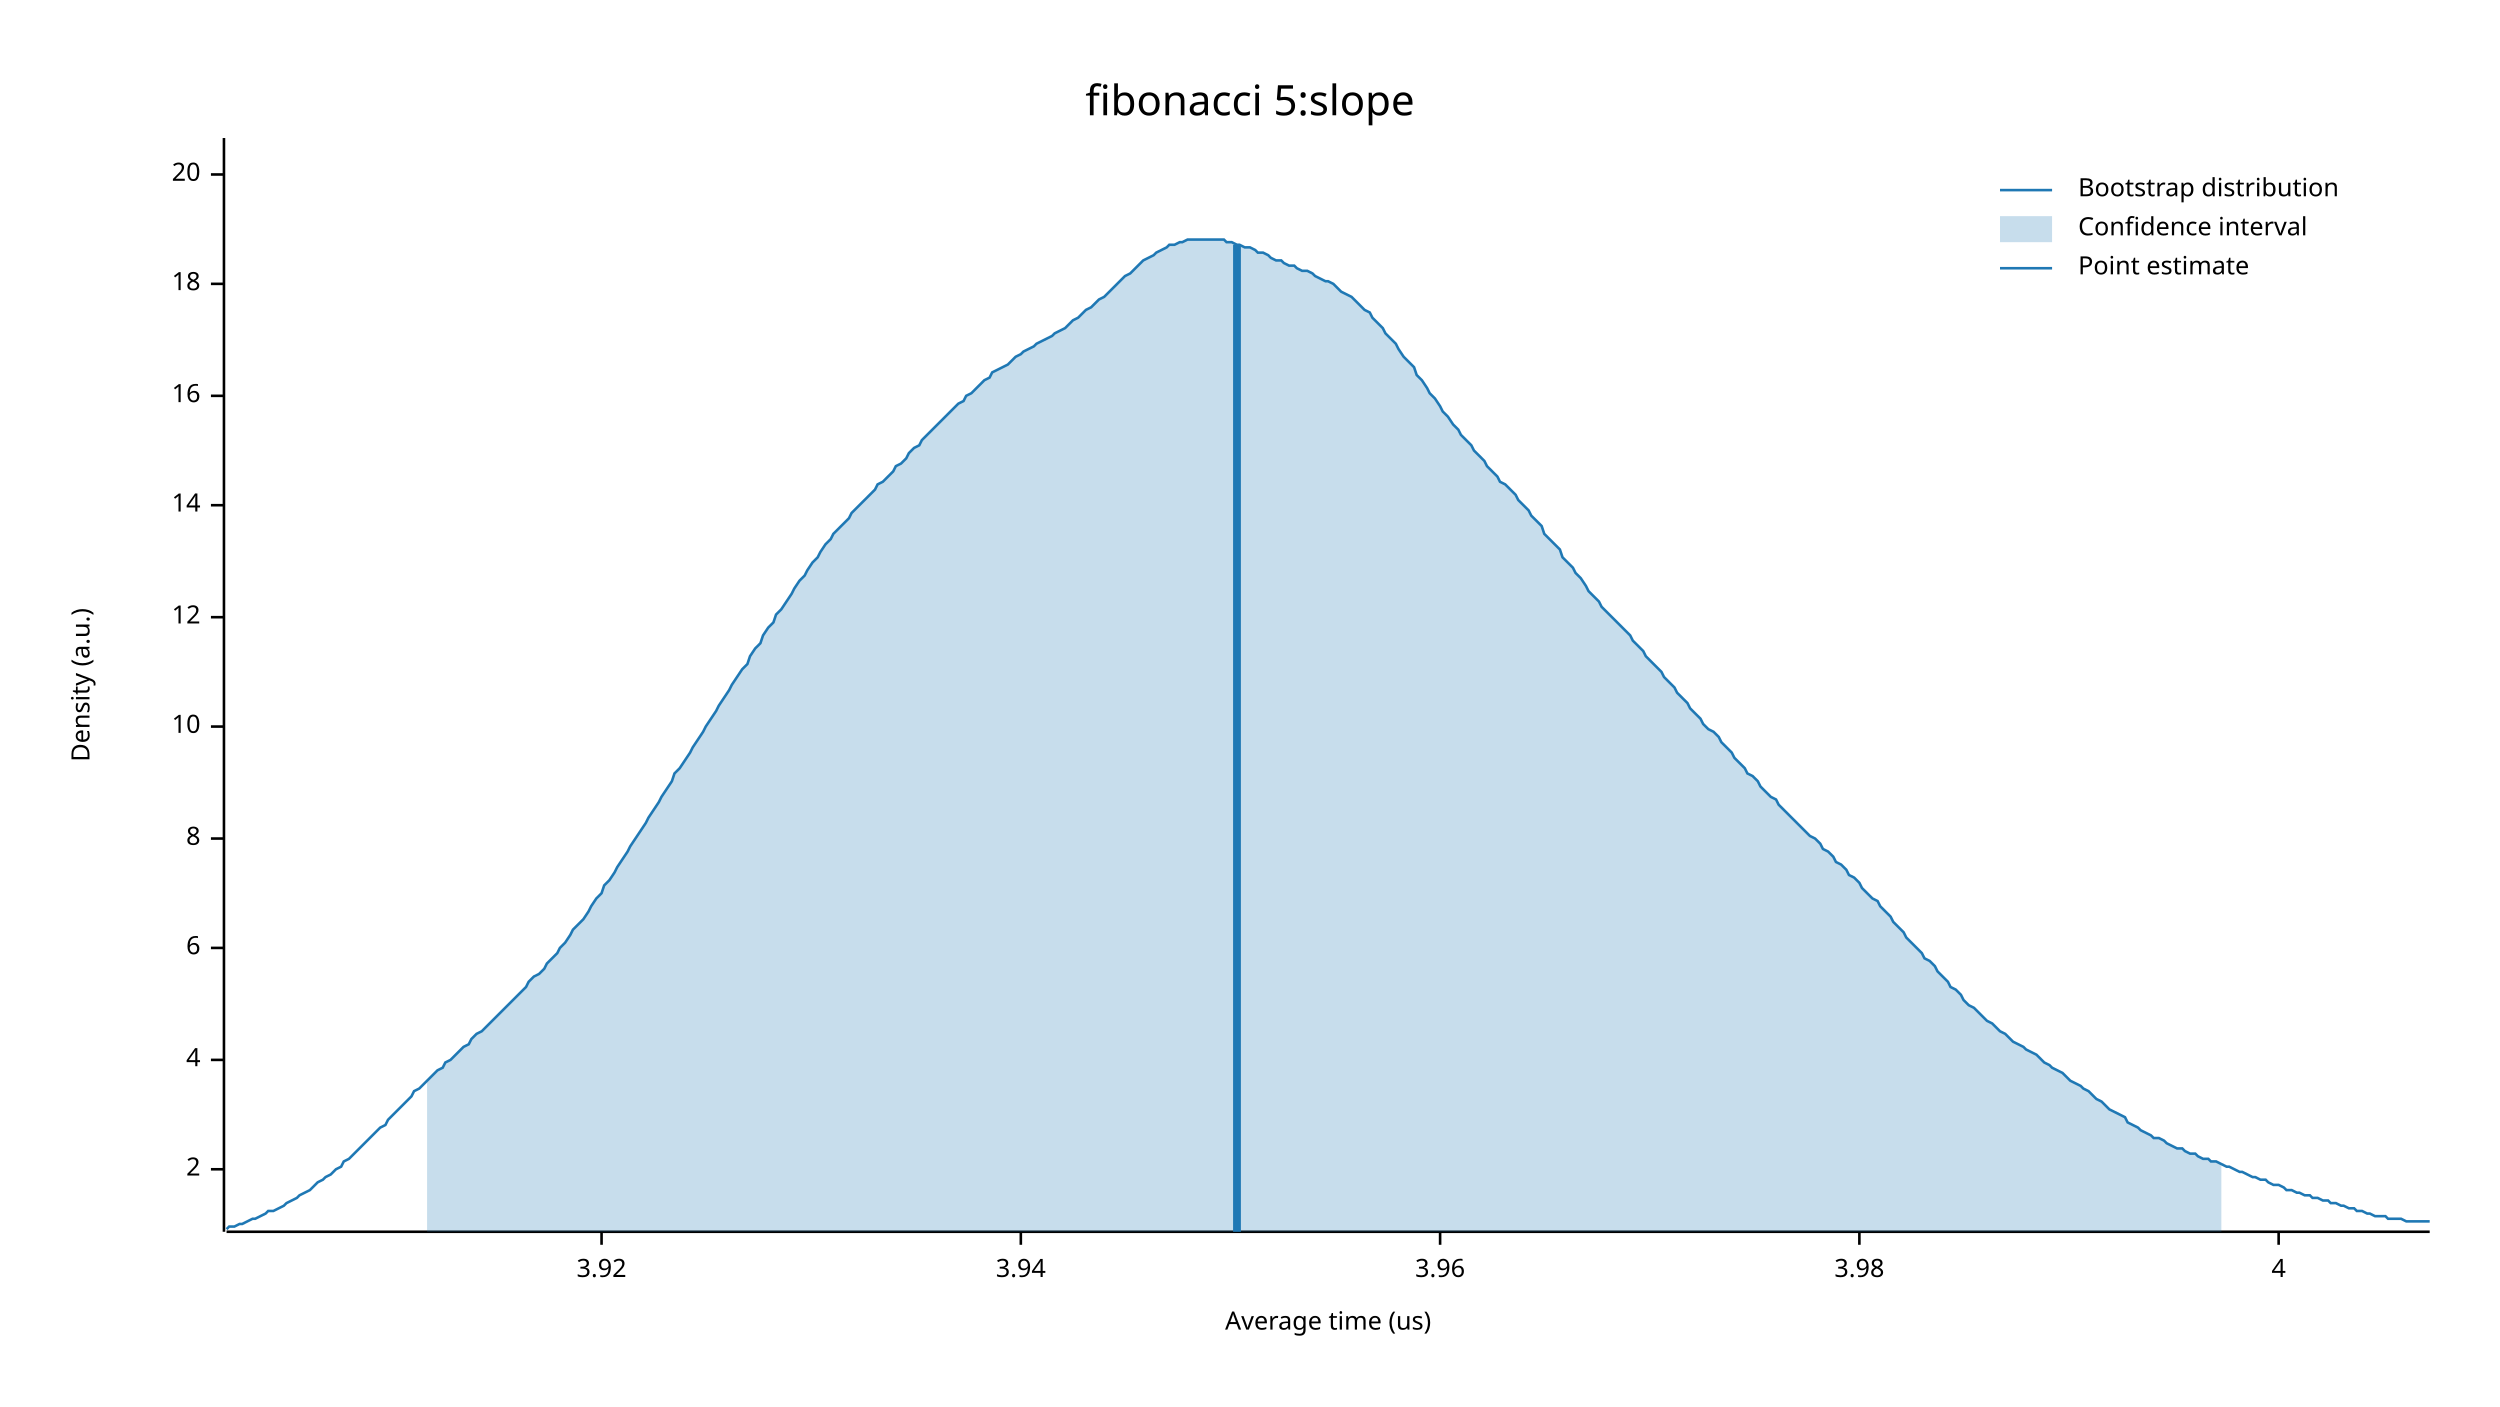
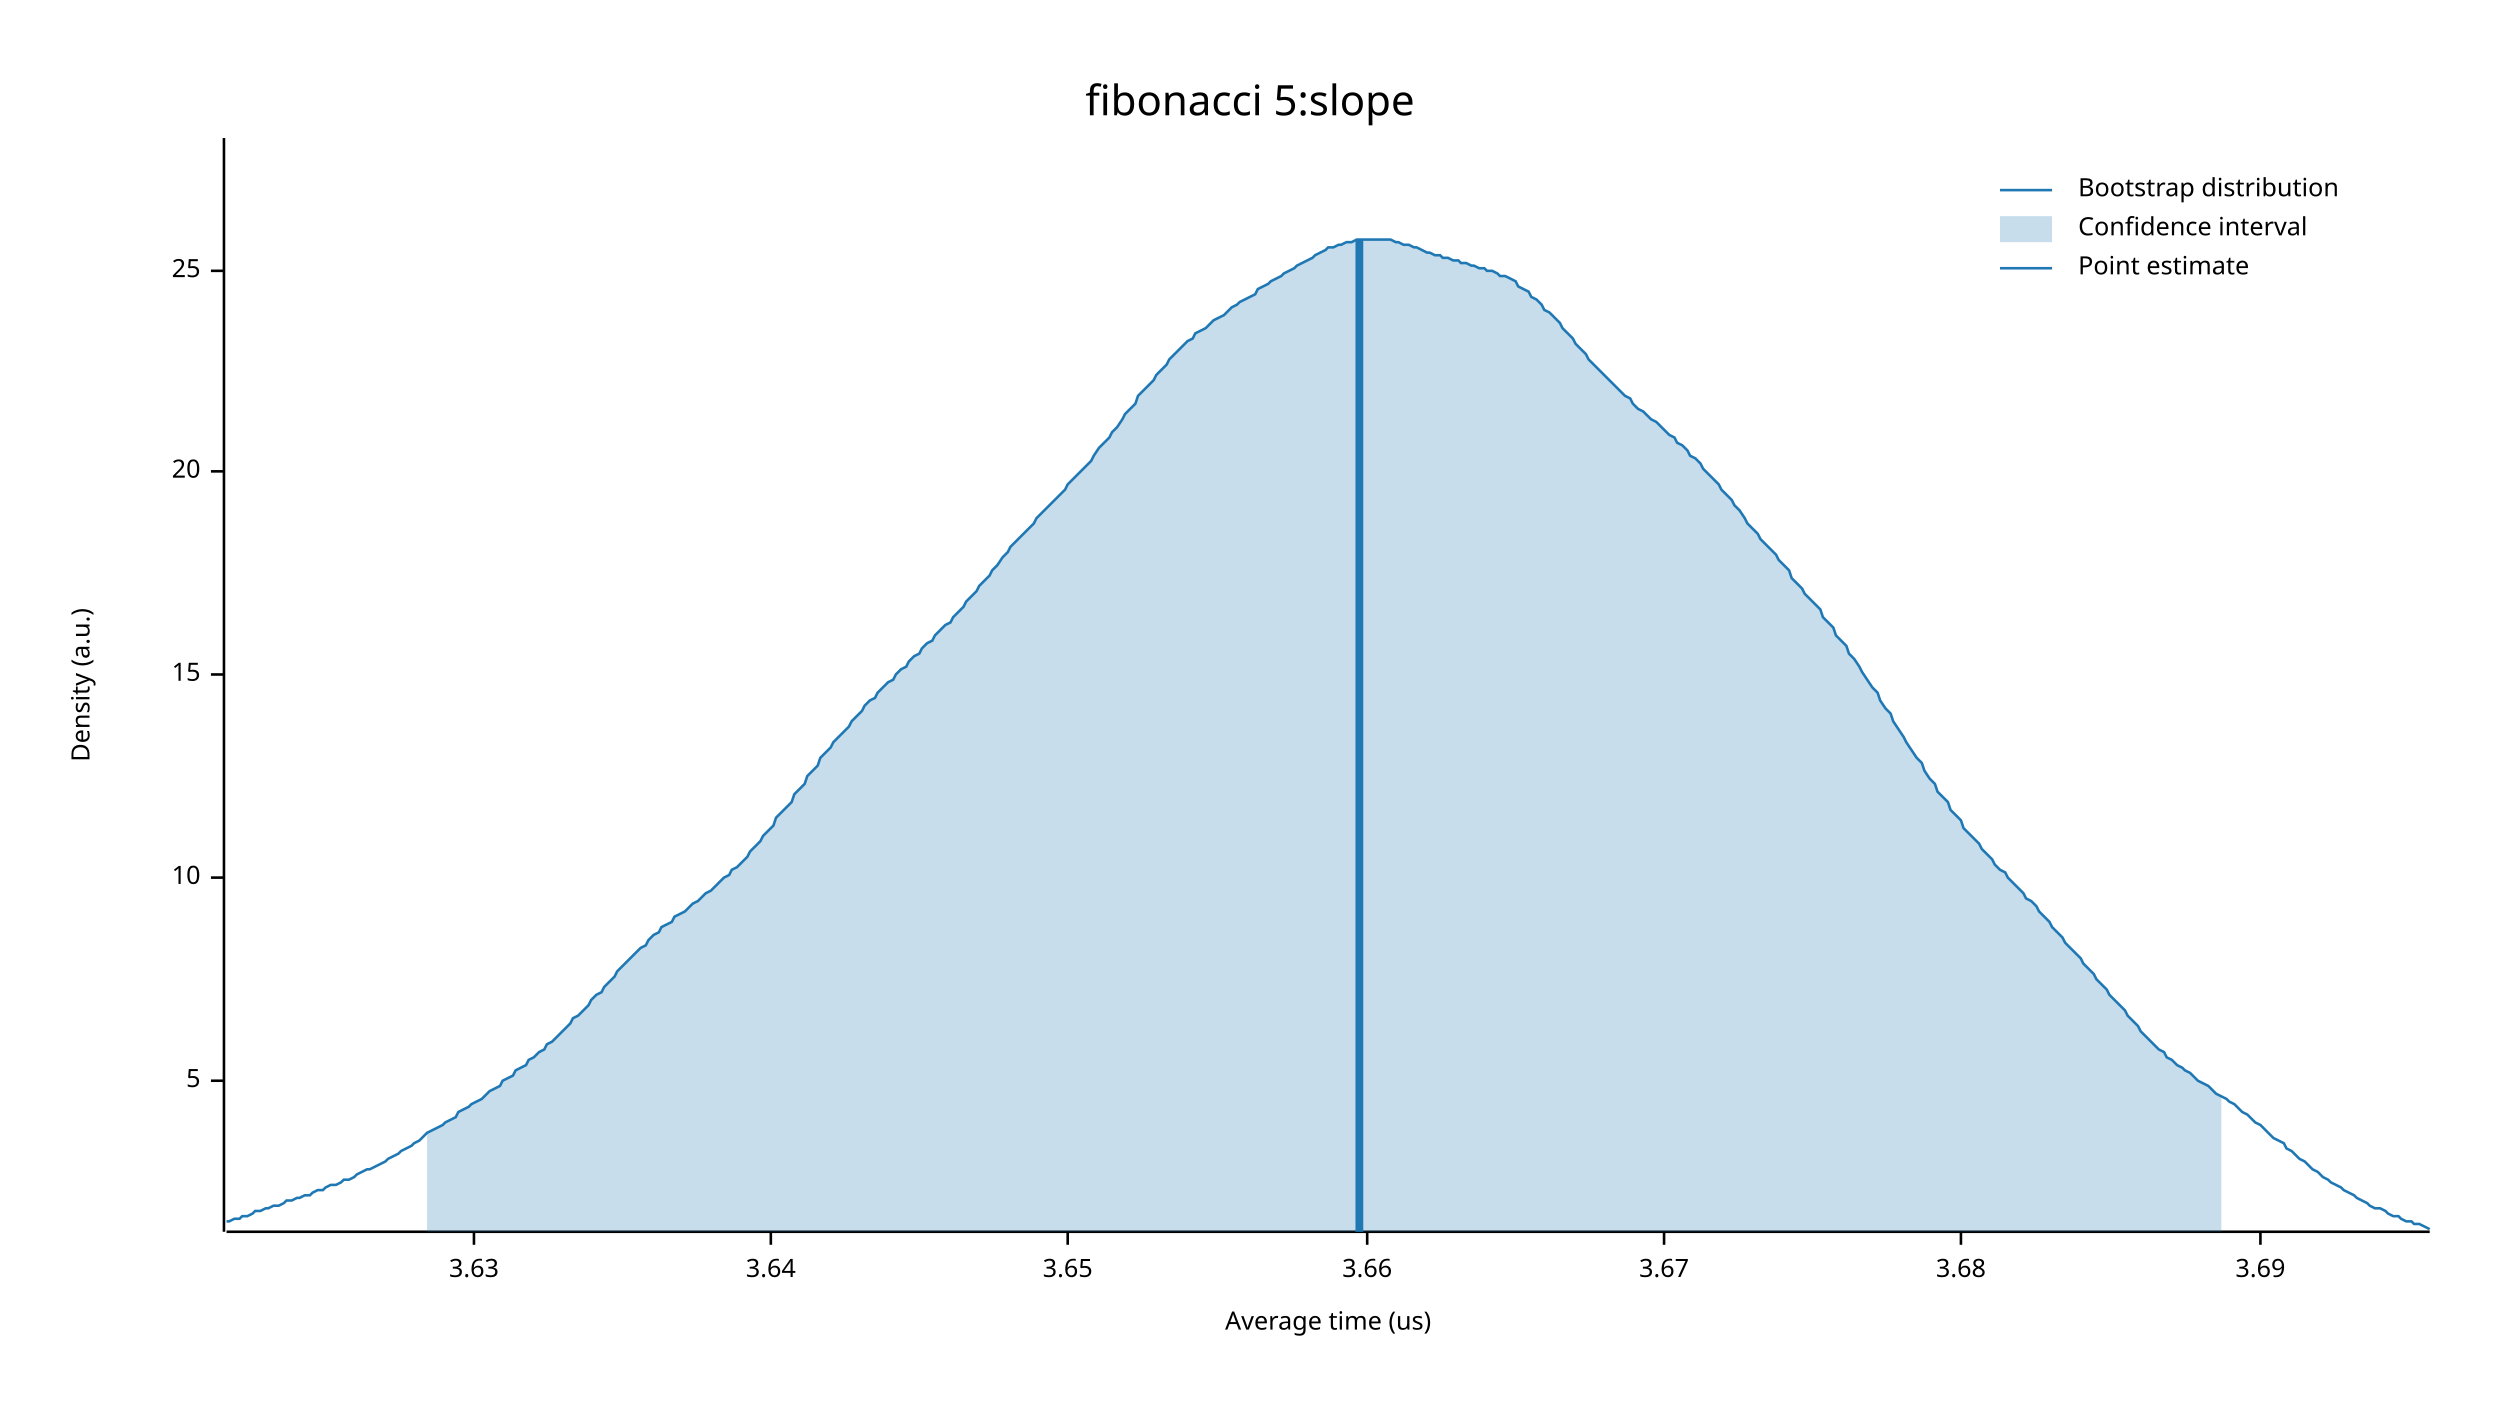
<svg xmlns="http://www.w3.org/2000/svg" width="960" height="540">
  <text x="480" y="32" dy="0.76em" text-anchor="middle" font-family="sans-serif" font-size="16.129" opacity="1" fill="#000000">
fibonacci 5:slope
</text>
  <text x="27" y="263" dy="0.76em" text-anchor="middle" font-family="sans-serif" font-size="9.677" opacity="1" fill="#000000" transform="rotate(270, 27, 263)">
Density (a.u.)
</text>
  <text x="510" y="513" dy="-0.5ex" text-anchor="middle" font-family="sans-serif" font-size="9.677" opacity="1" fill="#000000">
Average time (us)
</text>
  <polyline fill="none" opacity="1" stroke="#000000" stroke-width="1" points="86,53 86,473 " />
-   <text x="77" y="449" dy="0.5ex" text-anchor="end" font-family="sans-serif" font-size="9.677" opacity="1" fill="#000000">
- 2
+   <text x="77" y="415" dy="0.5ex" text-anchor="end" font-family="sans-serif" font-size="9.677" opacity="1" fill="#000000">
+ 5
</text>
-   <polyline fill="none" opacity="1" stroke="#000000" stroke-width="1" points="81,449 86,449 " />
-   <text x="77" y="407" dy="0.5ex" text-anchor="end" font-family="sans-serif" font-size="9.677" opacity="1" fill="#000000">
- 4
- </text>
-   <polyline fill="none" opacity="1" stroke="#000000" stroke-width="1" points="81,407 86,407 " />
-   <text x="77" y="364" dy="0.5ex" text-anchor="end" font-family="sans-serif" font-size="9.677" opacity="1" fill="#000000">
- 6
- </text>
-   <polyline fill="none" opacity="1" stroke="#000000" stroke-width="1" points="81,364 86,364 " />
-   <text x="77" y="322" dy="0.5ex" text-anchor="end" font-family="sans-serif" font-size="9.677" opacity="1" fill="#000000">
- 8
- </text>
-   <polyline fill="none" opacity="1" stroke="#000000" stroke-width="1" points="81,322 86,322 " />
-   <text x="77" y="279" dy="0.5ex" text-anchor="end" font-family="sans-serif" font-size="9.677" opacity="1" fill="#000000">
+   <polyline fill="none" opacity="1" stroke="#000000" stroke-width="1" points="81,415 86,415 " />
+   <text x="77" y="337" dy="0.5ex" text-anchor="end" font-family="sans-serif" font-size="9.677" opacity="1" fill="#000000">
10
</text>
-   <polyline fill="none" opacity="1" stroke="#000000" stroke-width="1" points="81,279 86,279 " />
-   <text x="77" y="237" dy="0.5ex" text-anchor="end" font-family="sans-serif" font-size="9.677" opacity="1" fill="#000000">
- 12
+   <polyline fill="none" opacity="1" stroke="#000000" stroke-width="1" points="81,337 86,337 " />
+   <text x="77" y="259" dy="0.5ex" text-anchor="end" font-family="sans-serif" font-size="9.677" opacity="1" fill="#000000">
+ 15
</text>
-   <polyline fill="none" opacity="1" stroke="#000000" stroke-width="1" points="81,237 86,237 " />
-   <text x="77" y="194" dy="0.5ex" text-anchor="end" font-family="sans-serif" font-size="9.677" opacity="1" fill="#000000">
- 14
- </text>
-   <polyline fill="none" opacity="1" stroke="#000000" stroke-width="1" points="81,194 86,194 " />
-   <text x="77" y="152" dy="0.5ex" text-anchor="end" font-family="sans-serif" font-size="9.677" opacity="1" fill="#000000">
- 16
- </text>
-   <polyline fill="none" opacity="1" stroke="#000000" stroke-width="1" points="81,152 86,152 " />
-   <text x="77" y="109" dy="0.5ex" text-anchor="end" font-family="sans-serif" font-size="9.677" opacity="1" fill="#000000">
- 18
- </text>
-   <polyline fill="none" opacity="1" stroke="#000000" stroke-width="1" points="81,109 86,109 " />
-   <text x="77" y="67" dy="0.5ex" text-anchor="end" font-family="sans-serif" font-size="9.677" opacity="1" fill="#000000">
+   <polyline fill="none" opacity="1" stroke="#000000" stroke-width="1" points="81,259 86,259 " />
+   <text x="77" y="181" dy="0.5ex" text-anchor="end" font-family="sans-serif" font-size="9.677" opacity="1" fill="#000000">
20
</text>
-   <polyline fill="none" opacity="1" stroke="#000000" stroke-width="1" points="81,67 86,67 " />
+   <polyline fill="none" opacity="1" stroke="#000000" stroke-width="1" points="81,181 86,181 " />
+   <text x="77" y="104" dy="0.5ex" text-anchor="end" font-family="sans-serif" font-size="9.677" opacity="1" fill="#000000">
+ 25
+ </text>
+   <polyline fill="none" opacity="1" stroke="#000000" stroke-width="1" points="81,104 86,104 " />
  <polyline fill="none" opacity="1" stroke="#000000" stroke-width="1" points="87,473 933,473 " />
-   <text x="231" y="483" dy="0.76em" text-anchor="middle" font-family="sans-serif" font-size="9.677" opacity="1" fill="#000000">
- 3.92
+   <text x="182" y="483" dy="0.76em" text-anchor="middle" font-family="sans-serif" font-size="9.677" opacity="1" fill="#000000">
+ 3.63
</text>
-   <polyline fill="none" opacity="1" stroke="#000000" stroke-width="1" points="231,473 231,478 " />
-   <text x="392" y="483" dy="0.76em" text-anchor="middle" font-family="sans-serif" font-size="9.677" opacity="1" fill="#000000">
- 3.94
+   <polyline fill="none" opacity="1" stroke="#000000" stroke-width="1" points="182,473 182,478 " />
+   <text x="296" y="483" dy="0.76em" text-anchor="middle" font-family="sans-serif" font-size="9.677" opacity="1" fill="#000000">
+ 3.64
</text>
-   <polyline fill="none" opacity="1" stroke="#000000" stroke-width="1" points="392,473 392,478 " />
-   <text x="553" y="483" dy="0.76em" text-anchor="middle" font-family="sans-serif" font-size="9.677" opacity="1" fill="#000000">
- 3.96
+   <polyline fill="none" opacity="1" stroke="#000000" stroke-width="1" points="296,473 296,478 " />
+   <text x="410" y="483" dy="0.76em" text-anchor="middle" font-family="sans-serif" font-size="9.677" opacity="1" fill="#000000">
+ 3.65
</text>
-   <polyline fill="none" opacity="1" stroke="#000000" stroke-width="1" points="553,473 553,478 " />
-   <text x="714" y="483" dy="0.76em" text-anchor="middle" font-family="sans-serif" font-size="9.677" opacity="1" fill="#000000">
- 3.98
+   <polyline fill="none" opacity="1" stroke="#000000" stroke-width="1" points="410,473 410,478 " />
+   <text x="525" y="483" dy="0.76em" text-anchor="middle" font-family="sans-serif" font-size="9.677" opacity="1" fill="#000000">
+ 3.66
</text>
-   <polyline fill="none" opacity="1" stroke="#000000" stroke-width="1" points="714,473 714,478 " />
-   <text x="875" y="483" dy="0.76em" text-anchor="middle" font-family="sans-serif" font-size="9.677" opacity="1" fill="#000000">
- 4
+   <polyline fill="none" opacity="1" stroke="#000000" stroke-width="1" points="525,473 525,478 " />
+   <text x="639" y="483" dy="0.76em" text-anchor="middle" font-family="sans-serif" font-size="9.677" opacity="1" fill="#000000">
+ 3.67
</text>
-   <polyline fill="none" opacity="1" stroke="#000000" stroke-width="1" points="875,473 875,478 " />
-   <polyline fill="none" opacity="1" stroke="#1F78B4" stroke-width="1" points="87,472 88,471 90,471 92,470 93,470 95,469 97,468 98,468 100,467 102,466 103,465 105,465 107,464 109,463 110,462 112,461 114,460 115,459 117,458 119,457 120,456 122,454 124,453 125,452 127,451 129,449 131,448 132,446 134,445 136,443 137,442 139,440 141,438 142,437 144,435 146,433 148,432 149,430 151,428 153,426 154,425 156,423 158,421 159,419 161,418 163,416 164,415 166,413 168,411 170,410 171,408 173,407 175,405 176,404 178,402 180,401 181,399 183,397 185,396 187,394 188,393 190,391 192,389 193,388 195,386 197,384 198,383 200,381 202,379 203,377 205,375 207,374 209,372 210,370 212,368 214,366 215,364 217,362 219,359 220,357 222,355 224,353 226,350 227,348 229,345 231,343 232,340 234,338 236,335 237,333 239,330 241,327 242,325 244,322 246,319 248,316 249,314 251,311 253,308 254,306 256,303 258,300 259,297 261,295 263,292 265,289 266,287 268,284 270,281 271,279 273,276 275,273 276,271 278,268 280,265 281,263 283,260 285,257 287,255 288,252 290,249 292,247 293,244 295,241 297,239 298,236 300,234 302,231 304,228 305,226 307,223 309,221 310,219 312,216 314,214 315,212 317,209 319,207 320,205 322,203 324,201 326,199 327,197 329,195 331,193 332,192 334,190 336,188 337,186 339,185 341,183 343,181 344,179 346,178 348,176 349,174 351,172 353,171 354,169 356,167 358,165 359,164 361,162 363,160 365,158 366,157 368,155 370,154 371,152 373,151 375,149 376,148 378,146 380,145 381,143 383,142 385,141 387,140 388,139 390,137 392,136 393,135 395,134 397,133 398,132 400,131 402,130 404,129 405,128 407,127 409,126 410,125 412,123 414,122 415,121 417,119 419,118 420,117 422,115 424,114 426,112 427,111 429,109 431,107 432,106 434,105 436,103 437,102 439,100 441,99 443,98 444,97 446,96 448,95 449,94 451,94 453,93 454,93 456,92 458,92 459,92 461,92 463,92 465,92 466,92 468,92 470,92 471,93 473,93 475,94 476,94 478,95 480,95 482,96 483,97 485,97 487,98 488,99 490,100 492,100 493,101 495,102 497,102 498,103 500,104 502,104 504,105 505,106 507,107 509,108 510,108 512,109 514,111 515,112 517,113 519,114 521,116 522,117 524,119 526,120 527,122 529,124 531,126 532,128 534,130 536,132 537,134 539,137 541,139 543,141 544,144 546,146 548,149 549,151 551,153 553,156 554,158 556,160 558,163 560,165 561,167 563,169 565,171 566,173 568,175 570,177 571,179 573,181 575,183 576,185 578,186 580,188 582,190 583,192 585,194 587,196 588,198 590,200 592,202 593,205 595,207 597,209 599,211 600,214 602,216 604,218 605,220 607,222 609,225 610,227 612,229 614,231 615,233 617,235 619,237 621,239 622,240 624,242 626,244 627,246 629,248 631,250 632,252 634,254 636,256 638,258 639,260 641,262 643,264 644,266 646,268 648,270 649,272 651,274 653,276 654,278 656,280 658,281 660,283 661,285 663,287 665,289 666,291 668,293 670,295 671,297 673,298 675,300 676,302 678,304 680,306 682,307 683,309 685,311 687,313 688,314 690,316 692,318 693,319 695,321 697,322 699,324 700,326 702,327 704,329 705,331 707,332 709,334 710,336 712,337 714,339 715,341 717,343 719,345 721,346 722,348 724,350 726,352 727,354 729,356 731,358 732,360 734,362 736,364 738,366 739,368 741,369 743,371 744,373 746,375 748,377 749,379 751,380 753,382 754,384 756,386 758,387 760,389 761,390 763,392 765,393 766,394 768,396 770,397 771,398 773,400 775,401 777,402 778,403 780,404 782,405 783,406 785,408 787,409 788,410 790,411 792,412 793,413 795,415 797,416 799,417 800,418 802,419 804,421 805,422 807,423 809,425 810,426 812,427 814,428 816,429 817,431 819,432 821,433 822,434 824,435 826,436 827,437 829,437 831,438 832,439 834,440 836,441 838,441 839,442 841,443 843,443 844,444 846,445 848,445 849,446 851,446 853,447 855,448 856,448 858,449 860,450 861,450 863,451 865,452 866,452 868,453 870,453 871,454 873,455 875,455 877,456 878,457 880,457 882,458 883,458 885,459 887,459 888,460 890,460 892,461 894,461 895,462 897,462 899,463 900,463 902,464 904,464 905,465 907,465 909,466 910,466 912,467 914,467 916,467 917,468 919,468 921,468 922,468 924,469 926,469 927,469 929,469 931,469 933,469 " />
-   <polygon opacity="0.25" fill="#1F78B4" points="164,415 166,413 168,411 170,410 171,408 173,407 175,405 176,404 178,402 180,401 181,399 183,397 185,396 187,394 188,393 190,391 192,389 193,388 195,386 197,384 198,383 200,381 202,379 203,377 205,375 207,374 209,372 210,370 212,368 214,366 215,364 217,362 219,359 220,357 222,355 224,353 226,350 227,348 229,345 231,343 232,340 234,338 236,335 237,333 239,330 241,327 242,325 244,322 246,319 248,316 249,314 251,311 253,308 254,306 256,303 258,300 259,297 261,295 263,292 265,289 266,287 268,284 270,281 271,279 273,276 275,273 276,271 278,268 280,265 281,263 283,260 285,257 287,255 288,252 290,249 292,247 293,244 295,241 297,239 298,236 300,234 302,231 304,228 305,226 307,223 309,221 310,219 312,216 314,214 315,212 317,209 319,207 320,205 322,203 324,201 326,199 327,197 329,195 331,193 332,192 334,190 336,188 337,186 339,185 341,183 343,181 344,179 346,178 348,176 349,174 351,172 353,171 354,169 356,167 358,165 359,164 361,162 363,160 365,158 366,157 368,155 370,154 371,152 373,151 375,149 376,148 378,146 380,145 381,143 383,142 385,141 387,140 388,139 390,137 392,136 393,135 395,134 397,133 398,132 400,131 402,130 404,129 405,128 407,127 409,126 410,125 412,123 414,122 415,121 417,119 419,118 420,117 422,115 424,114 426,112 427,111 429,109 431,107 432,106 434,105 436,103 437,102 439,100 441,99 443,98 444,97 446,96 448,95 449,94 451,94 453,93 454,93 456,92 458,92 459,92 461,92 463,92 465,92 466,92 468,92 470,92 471,93 473,93 475,94 476,94 478,95 480,95 482,96 483,97 485,97 487,98 488,99 490,100 492,100 493,101 495,102 497,102 498,103 500,104 502,104 504,105 505,106 507,107 509,108 510,108 512,109 514,111 515,112 517,113 519,114 521,116 522,117 524,119 526,120 527,122 529,124 531,126 532,128 534,130 536,132 537,134 539,137 541,139 543,141 544,144 546,146 548,149 549,151 551,153 553,156 554,158 556,160 558,163 560,165 561,167 563,169 565,171 566,173 568,175 570,177 571,179 573,181 575,183 576,185 578,186 580,188 582,190 583,192 585,194 587,196 588,198 590,200 592,202 593,205 595,207 597,209 599,211 600,214 602,216 604,218 605,220 607,222 609,225 610,227 612,229 614,231 615,233 617,235 619,237 621,239 622,240 624,242 626,244 627,246 629,248 631,250 632,252 634,254 636,256 638,258 639,260 641,262 643,264 644,266 646,268 648,270 649,272 651,274 653,276 654,278 656,280 658,281 660,283 661,285 663,287 665,289 666,291 668,293 670,295 671,297 673,298 675,300 676,302 678,304 680,306 682,307 683,309 685,311 687,313 688,314 690,316 692,318 693,319 695,321 697,322 699,324 700,326 702,327 704,329 705,331 707,332 709,334 710,336 712,337 714,339 715,341 717,343 719,345 721,346 722,348 724,350 726,352 727,354 729,356 731,358 732,360 734,362 736,364 738,366 739,368 741,369 743,371 744,373 746,375 748,377 749,379 751,380 753,382 754,384 756,386 758,387 760,389 761,390 763,392 765,393 766,394 768,396 770,397 771,398 773,400 775,401 777,402 778,403 780,404 782,405 783,406 785,408 787,409 788,410 790,411 792,412 793,413 795,415 797,416 799,417 800,418 802,419 804,421 805,422 807,423 809,425 810,426 812,427 814,428 816,429 817,431 819,432 821,433 822,434 824,435 826,436 827,437 829,437 831,438 832,439 834,440 836,441 838,441 839,442 841,443 843,443 844,444 846,445 848,445 849,446 851,446 853,447 853,473 164,473 " />
-   <polyline fill="none" opacity="1" stroke="#1F78B4" stroke-width="3" points="475,473 475,94 " />
+   <polyline fill="none" opacity="1" stroke="#000000" stroke-width="1" points="639,473 639,478 " />
+   <text x="753" y="483" dy="0.76em" text-anchor="middle" font-family="sans-serif" font-size="9.677" opacity="1" fill="#000000">
+ 3.68
+ </text>
+   <polyline fill="none" opacity="1" stroke="#000000" stroke-width="1" points="753,473 753,478 " />
+   <text x="868" y="483" dy="0.76em" text-anchor="middle" font-family="sans-serif" font-size="9.677" opacity="1" fill="#000000">
+ 3.69
+ </text>
+   <polyline fill="none" opacity="1" stroke="#000000" stroke-width="1" points="868,473 868,478 " />
+   <polyline fill="none" opacity="1" stroke="#1F78B4" stroke-width="1" points="87,469 88,469 90,468 92,468 93,467 95,467 97,466 98,465 100,465 102,464 103,464 105,463 107,463 109,462 110,461 112,461 114,460 115,460 117,459 119,459 120,458 122,457 124,457 125,456 127,455 129,455 131,454 132,453 134,453 136,452 137,451 139,450 141,449 142,449 144,448 146,447 148,446 149,445 151,444 153,443 154,442 156,441 158,440 159,439 161,438 163,436 164,435 166,434 168,433 170,432 171,431 173,430 175,429 176,427 178,426 180,425 181,424 183,423 185,422 187,420 188,419 190,418 192,417 193,415 195,414 197,413 198,411 200,410 202,409 203,407 205,406 207,404 209,403 210,401 212,400 214,398 215,397 217,395 219,393 220,391 222,390 224,388 226,386 227,384 229,382 231,381 232,379 234,377 236,375 237,373 239,371 241,369 242,368 244,366 246,364 248,363 249,361 251,359 253,358 254,356 256,355 258,354 259,352 261,351 263,350 265,348 266,347 268,346 270,344 271,343 273,342 275,340 276,339 278,337 280,336 281,334 283,333 285,331 287,329 288,327 290,325 292,323 293,321 295,319 297,317 298,314 300,312 302,310 304,308 305,305 307,303 309,301 310,298 312,296 314,294 315,291 317,289 319,287 320,285 322,283 324,281 326,279 327,277 329,275 331,273 332,271 334,269 336,268 337,266 339,264 341,262 343,261 344,259 346,257 348,256 349,254 351,252 353,251 354,249 356,247 358,246 359,244 361,242 363,240 365,239 366,237 368,235 370,233 371,231 373,229 375,227 376,225 378,223 380,221 381,219 383,217 385,214 387,212 388,210 390,208 392,206 393,205 395,203 397,201 398,199 400,197 402,195 404,193 405,192 407,190 409,188 410,186 412,184 414,182 415,181 417,179 419,177 420,175 422,172 424,170 426,168 427,166 429,164 431,161 432,159 434,157 436,155 437,152 439,150 441,148 443,146 444,144 446,142 448,140 449,138 451,136 453,134 454,133 456,131 458,130 459,128 461,127 463,126 465,124 466,123 468,122 470,121 471,120 473,118 475,117 476,116 478,115 480,114 482,113 483,111 485,110 487,109 488,108 490,107 492,106 493,105 495,104 497,103 498,102 500,101 502,100 504,99 505,98 507,97 509,96 510,95 512,95 514,94 515,94 517,93 519,93 521,92 522,92 524,92 526,92 527,92 529,92 531,92 532,92 534,92 536,93 537,93 539,94 541,94 543,95 544,95 546,96 548,97 549,97 551,98 553,98 554,99 556,99 558,100 560,100 561,101 563,101 565,102 566,102 568,103 570,103 571,104 573,104 575,105 576,106 578,106 580,107 582,108 583,110 585,111 587,112 588,114 590,115 592,117 593,119 595,120 597,122 599,124 600,126 602,128 604,130 605,132 607,134 609,136 610,138 612,140 614,142 615,143 617,145 619,147 621,149 622,150 624,152 626,153 627,155 629,157 631,158 632,159 634,161 636,162 638,164 639,165 641,167 643,168 644,170 646,171 648,173 649,175 651,176 653,178 654,180 656,182 658,184 660,186 661,188 663,190 665,192 666,194 668,196 670,199 671,201 673,203 675,205 676,207 678,209 680,211 682,213 683,215 685,217 687,219 688,222 690,224 692,226 693,228 695,230 697,232 699,234 700,237 702,239 704,241 705,244 707,246 709,248 710,251 712,253 714,256 715,258 717,261 719,264 721,266 722,269 724,272 726,274 727,277 729,280 731,283 732,285 734,288 736,291 738,293 739,296 741,299 743,301 744,304 746,306 748,308 749,311 751,313 753,315 754,318 756,320 758,322 760,324 761,326 763,328 765,330 766,332 768,334 770,335 771,337 773,339 775,341 777,343 778,345 780,346 782,348 783,350 785,352 787,354 788,356 790,358 792,360 793,362 795,364 797,366 799,368 800,370 802,372 804,374 805,376 807,378 809,380 810,382 812,384 814,386 816,388 817,390 819,392 821,394 822,396 824,398 826,400 827,401 829,403 831,404 832,406 834,407 836,409 838,410 839,411 841,412 843,414 844,415 846,416 848,417 849,418 851,420 853,421 855,422 856,423 858,424 860,426 861,427 863,428 865,430 866,431 868,432 870,434 871,435 873,437 875,438 877,439 878,441 880,442 882,444 883,445 885,446 887,448 888,449 890,450 892,452 894,453 895,454 897,455 899,456 900,457 902,458 904,459 905,460 907,461 909,462 910,463 912,464 914,464 916,465 917,466 919,467 921,467 922,468 924,469 926,469 927,470 929,470 931,471 933,472 " />
+   <polygon opacity="0.25" fill="#1F78B4" points="164,435 166,434 168,433 170,432 171,431 173,430 175,429 176,427 178,426 180,425 181,424 183,423 185,422 187,420 188,419 190,418 192,417 193,415 195,414 197,413 198,411 200,410 202,409 203,407 205,406 207,404 209,403 210,401 212,400 214,398 215,397 217,395 219,393 220,391 222,390 224,388 226,386 227,384 229,382 231,381 232,379 234,377 236,375 237,373 239,371 241,369 242,368 244,366 246,364 248,363 249,361 251,359 253,358 254,356 256,355 258,354 259,352 261,351 263,350 265,348 266,347 268,346 270,344 271,343 273,342 275,340 276,339 278,337 280,336 281,334 283,333 285,331 287,329 288,327 290,325 292,323 293,321 295,319 297,317 298,314 300,312 302,310 304,308 305,305 307,303 309,301 310,298 312,296 314,294 315,291 317,289 319,287 320,285 322,283 324,281 326,279 327,277 329,275 331,273 332,271 334,269 336,268 337,266 339,264 341,262 343,261 344,259 346,257 348,256 349,254 351,252 353,251 354,249 356,247 358,246 359,244 361,242 363,240 365,239 366,237 368,235 370,233 371,231 373,229 375,227 376,225 378,223 380,221 381,219 383,217 385,214 387,212 388,210 390,208 392,206 393,205 395,203 397,201 398,199 400,197 402,195 404,193 405,192 407,190 409,188 410,186 412,184 414,182 415,181 417,179 419,177 420,175 422,172 424,170 426,168 427,166 429,164 431,161 432,159 434,157 436,155 437,152 439,150 441,148 443,146 444,144 446,142 448,140 449,138 451,136 453,134 454,133 456,131 458,130 459,128 461,127 463,126 465,124 466,123 468,122 470,121 471,120 473,118 475,117 476,116 478,115 480,114 482,113 483,111 485,110 487,109 488,108 490,107 492,106 493,105 495,104 497,103 498,102 500,101 502,100 504,99 505,98 507,97 509,96 510,95 512,95 514,94 515,94 517,93 519,93 521,92 522,92 524,92 526,92 527,92 529,92 531,92 532,92 534,92 536,93 537,93 539,94 541,94 543,95 544,95 546,96 548,97 549,97 551,98 553,98 554,99 556,99 558,100 560,100 561,101 563,101 565,102 566,102 568,103 570,103 571,104 573,104 575,105 576,106 578,106 580,107 582,108 583,110 585,111 587,112 588,114 590,115 592,117 593,119 595,120 597,122 599,124 600,126 602,128 604,130 605,132 607,134 609,136 610,138 612,140 614,142 615,143 617,145 619,147 621,149 622,150 624,152 626,153 627,155 629,157 631,158 632,159 634,161 636,162 638,164 639,165 641,167 643,168 644,170 646,171 648,173 649,175 651,176 653,178 654,180 656,182 658,184 660,186 661,188 663,190 665,192 666,194 668,196 670,199 671,201 673,203 675,205 676,207 678,209 680,211 682,213 683,215 685,217 687,219 688,222 690,224 692,226 693,228 695,230 697,232 699,234 700,237 702,239 704,241 705,244 707,246 709,248 710,251 712,253 714,256 715,258 717,261 719,264 721,266 722,269 724,272 726,274 727,277 729,280 731,283 732,285 734,288 736,291 738,293 739,296 741,299 743,301 744,304 746,306 748,308 749,311 751,313 753,315 754,318 756,320 758,322 760,324 761,326 763,328 765,330 766,332 768,334 770,335 771,337 773,339 775,341 777,343 778,345 780,346 782,348 783,350 785,352 787,354 788,356 790,358 792,360 793,362 795,364 797,366 799,368 800,370 802,372 804,374 805,376 807,378 809,380 810,382 812,384 814,386 816,388 817,390 819,392 821,394 822,396 824,398 826,400 827,401 829,403 831,404 832,406 834,407 836,409 838,410 839,411 841,412 843,414 844,415 846,416 848,417 849,418 851,420 853,421 853,473 164,473 " />
+   <polyline fill="none" opacity="1" stroke="#1F78B4" stroke-width="3" points="522,473 522,92 " />
  <text x="798" y="68" dy="0.76em" text-anchor="start" font-family="sans-serif" font-size="9.677" opacity="1" fill="#000000">
Bootstrap distribution
</text>
  <text x="798" y="83" dy="0.76em" text-anchor="start" font-family="sans-serif" font-size="9.677" opacity="1" fill="#000000">
Confidence interval
</text>
  <text x="798" y="98" dy="0.76em" text-anchor="start" font-family="sans-serif" font-size="9.677" opacity="1" fill="#000000">
Point estimate
</text>
  <polyline fill="none" opacity="1" stroke="#1F78B4" stroke-width="1" points="768,73 788,73 " />
  <rect x="768" y="83" width="20" height="10" opacity="0.25" fill="#1F78B4" stroke="none" />
  <polyline fill="none" opacity="1" stroke="#1F78B4" stroke-width="1" points="768,103 788,103 " />
</svg>
